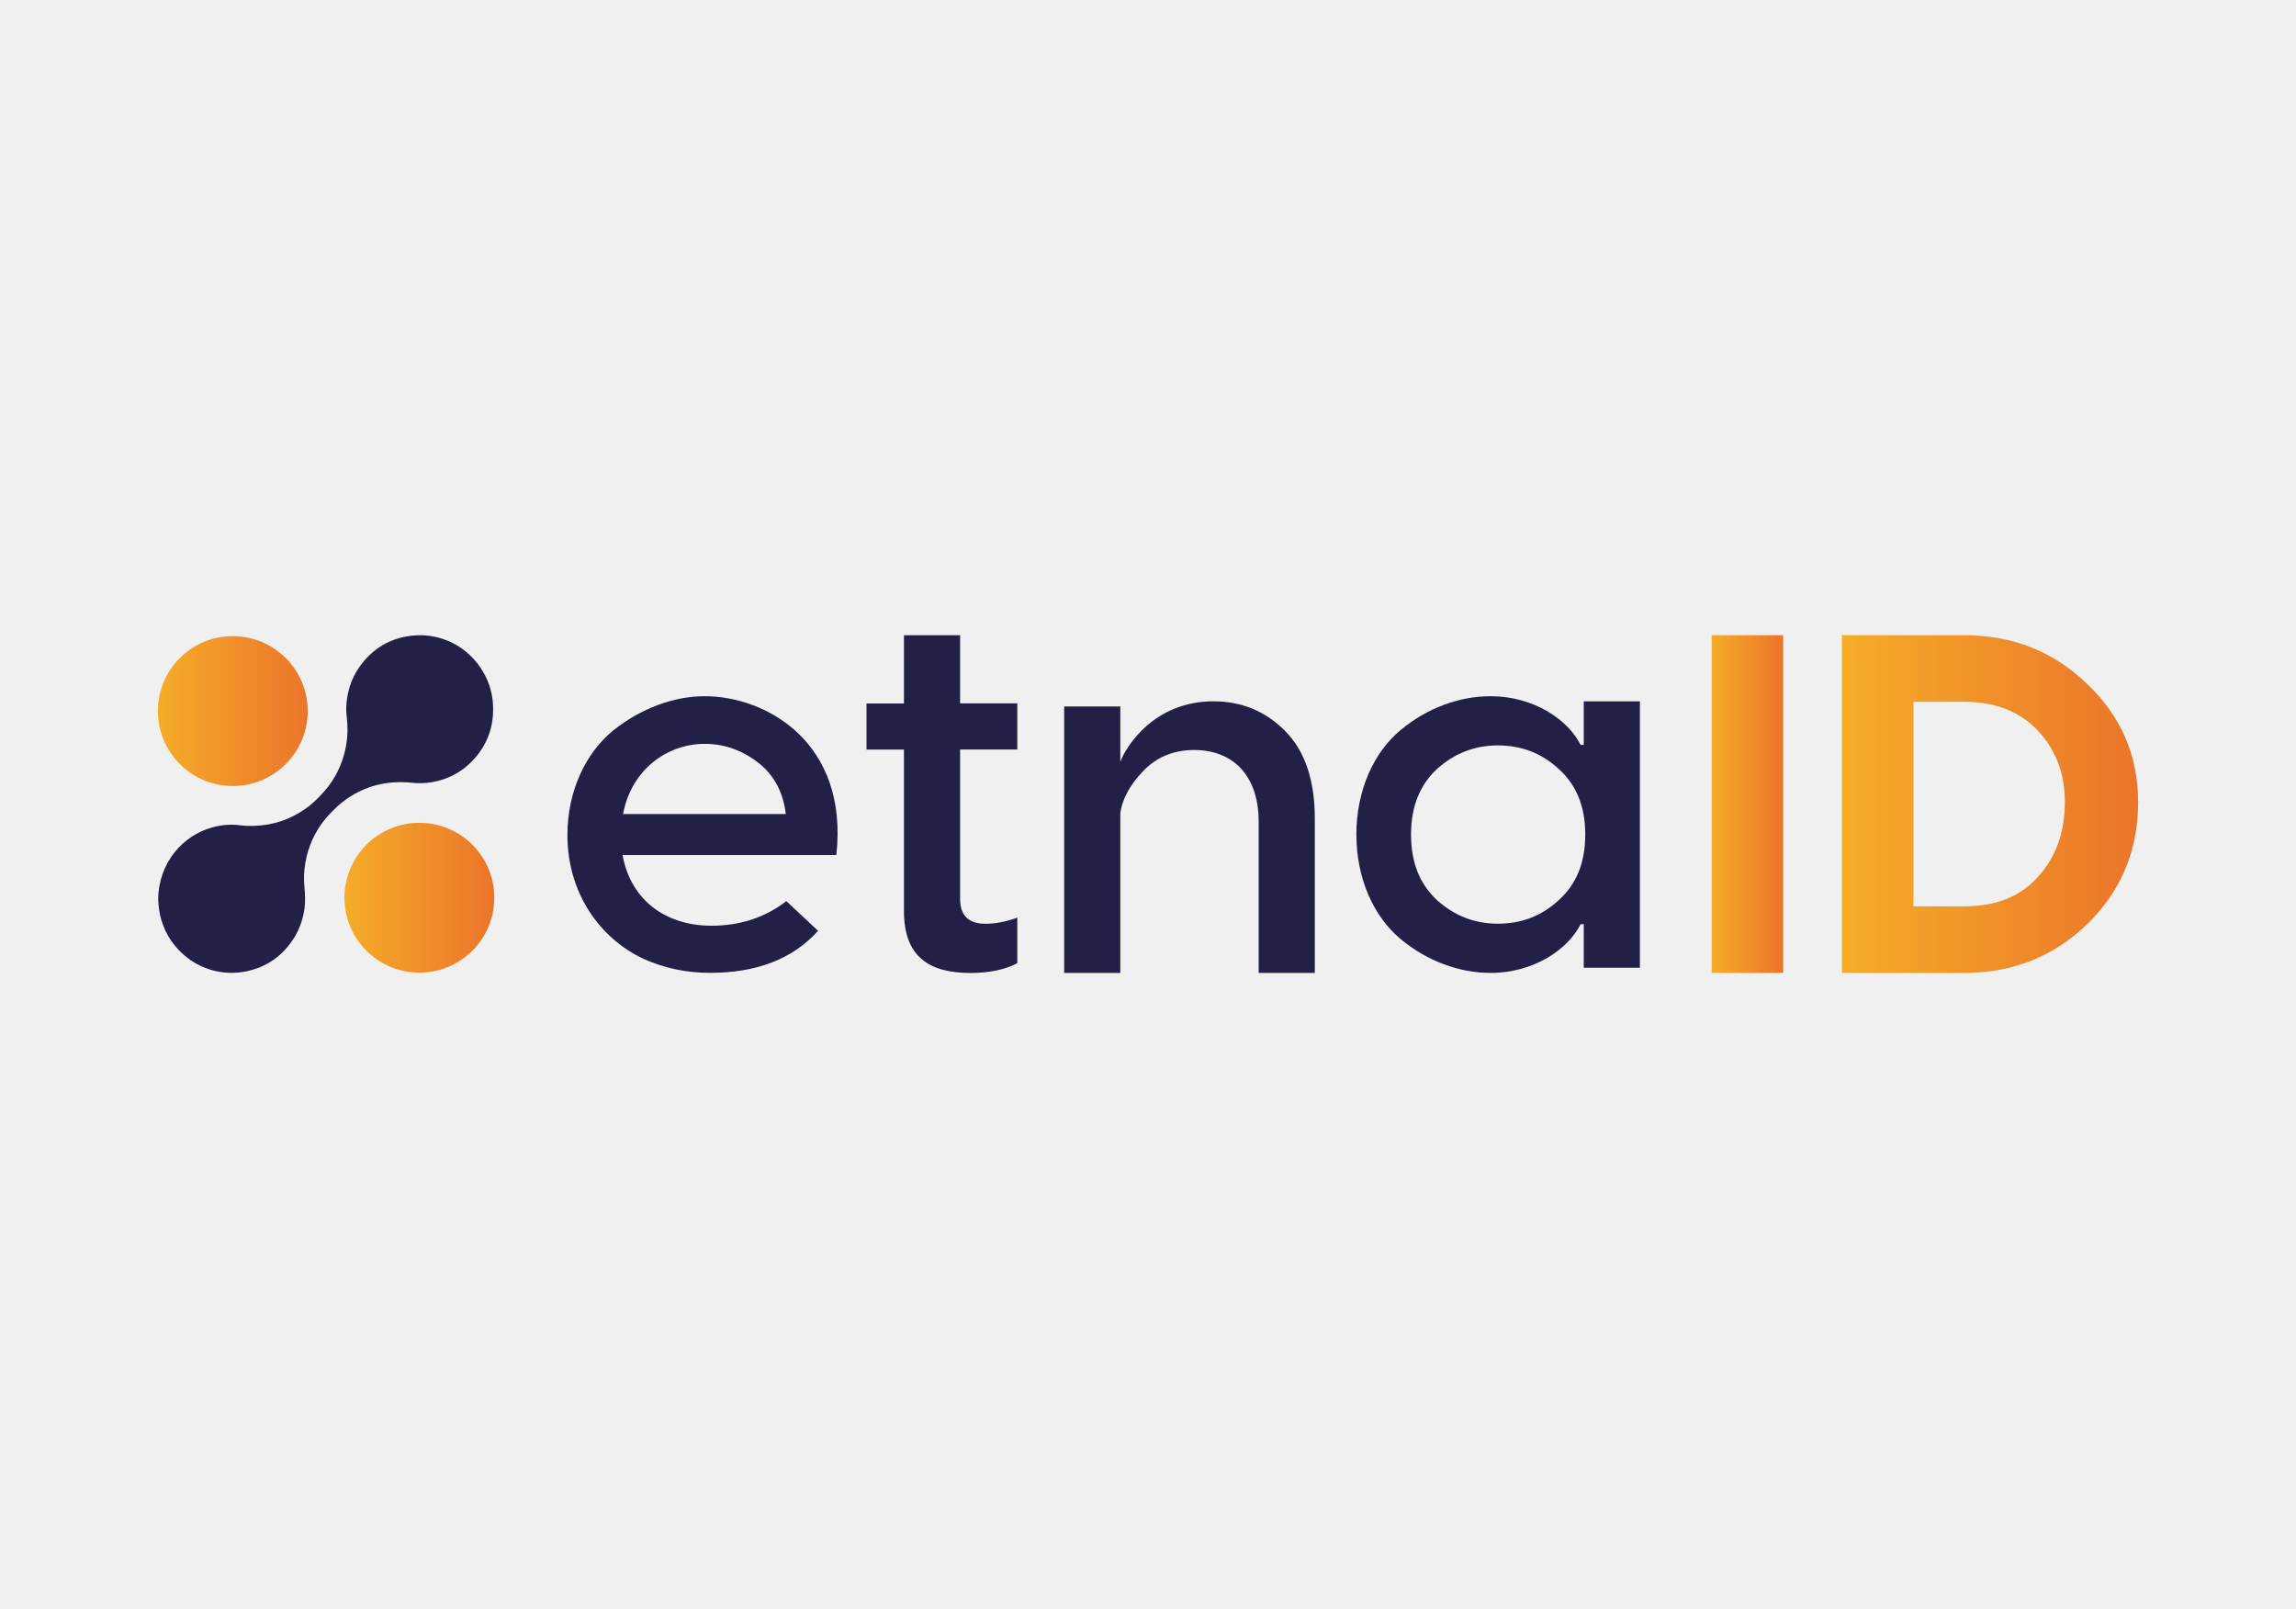
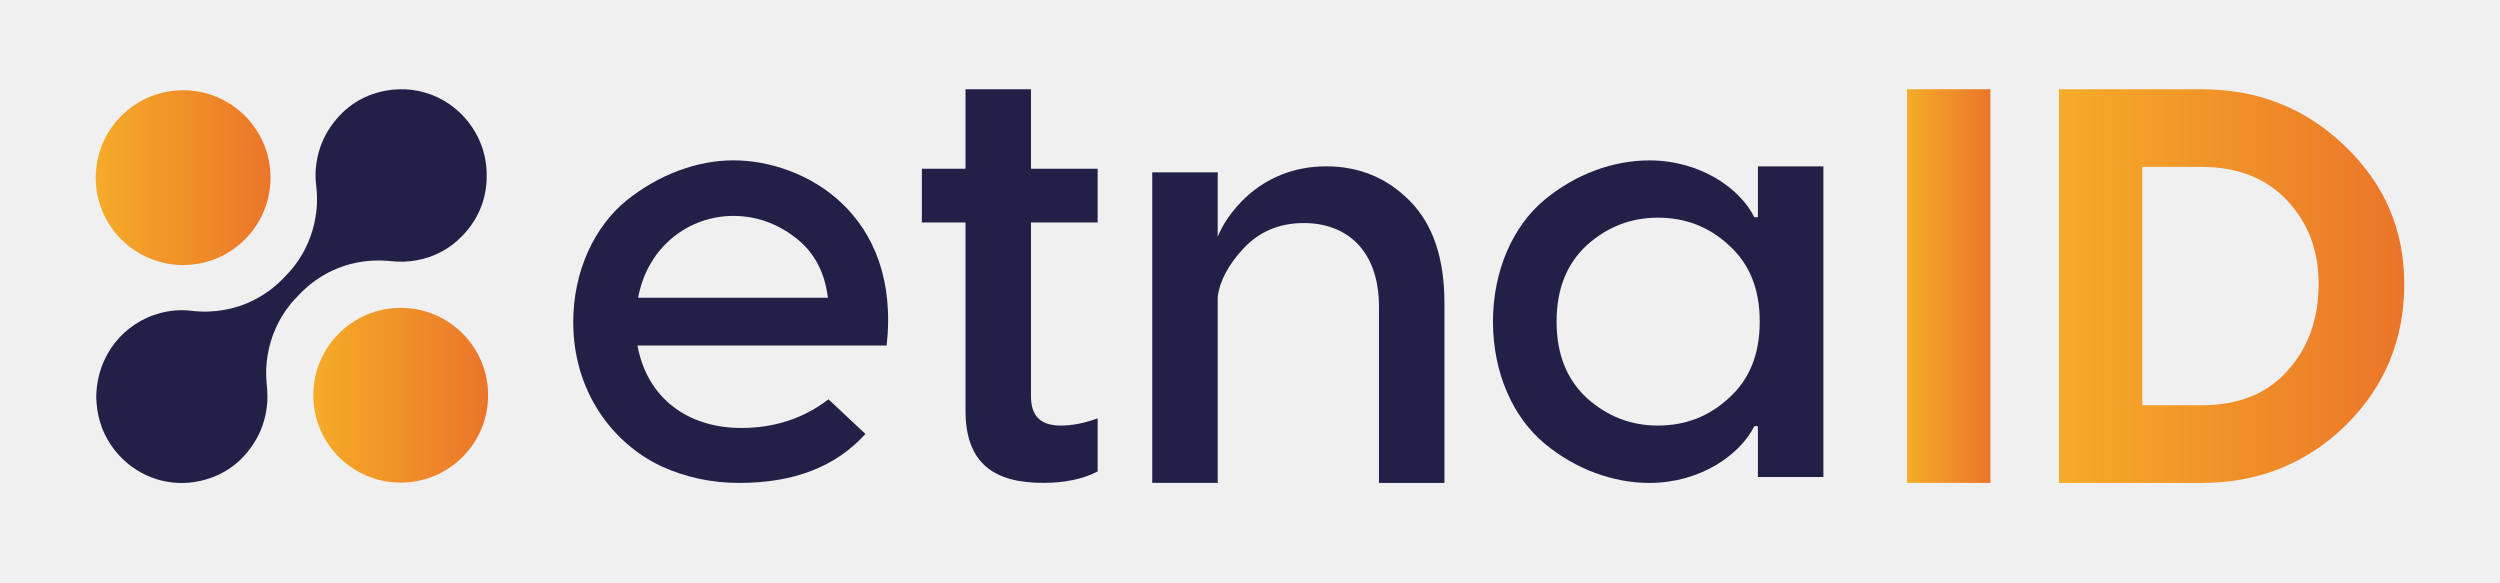
- <svg xmlns="http://www.w3.org/2000/svg" version="1.1" id="Livello_1" x="0px" y="0px" viewBox="0 0 350.82 245.72" style="enable-background:new 0 0 350.82 245.72;" xml:space="preserve">
+ <svg xmlns="http://www.w3.org/2000/svg" version="1.1" id="Livello_1" x="0px" y="0px" viewBox="0 0 497.18 115.91" style="enable-background:new 0 0 497.18 115.91;" xml:space="preserve">
  <style type="text/css">
- 	.st0{fill:#A2A2AA;}
- 	.st1{fill:#232047;}
- 	.st2{fill:url(#SVGID_1_);}
- 	.st3{fill:url(#SVGID_00000117658025261070907000000003829482764002471819_);}
- 	.st4{fill:url(#SVGID_00000181086221746982918310000009942811606086136511_);}
- 	.st5{fill:url(#SVGID_00000094613775904624190490000007914011977027083423_);}
- 	.st6{fill:none;stroke:#232047;stroke-miterlimit:10;}
- 	.st7{fill:url(#SVGID_00000160888814343643931450000015233564188375863210_);}
- 	.st8{fill:url(#SVGID_00000152224467356905704220000016012150076286167952_);}
- 	.st9{fill:none;stroke:url(#SVGID_00000140700711529409214170000013496823364392430478_);stroke-miterlimit:10;}
- 	.st10{fill:none;stroke:url(#SVGID_00000058560167776559671460000004407803525843851447_);stroke-miterlimit:10;}
- 	.st11{fill:none;stroke:url(#SVGID_00000171691326344353891490000012804746922946071197_);stroke-miterlimit:10;}
- 	.st12{fill:none;stroke:url(#SVGID_00000040555491117370508590000005677919208830844054_);stroke-miterlimit:10;}
- 	.st13{fill:#2763AD;}
- 	.st14{fill:url(#SVGID_00000005987436128164486140000001244750344807140264_);}
- 	.st15{fill:url(#SVGID_00000145029652076215596820000003566133110357273216_);}
- 	.st16{fill:none;stroke:#008CCD;stroke-miterlimit:10;}
- 	.st17{fill:url(#SVGID_00000065065715366001303490000013887330173592020386_);}
- 	.st18{fill:url(#SVGID_00000104678834710185865100000008303085308972651654_);}
- 	.st19{fill:url(#SVGID_00000005235957296680739000000003966696984537823910_);}
- 	.st20{fill:url(#SVGID_00000062881159573178758040000013290733716673542324_);}
- 	.st21{fill:#232047;stroke:#232047;stroke-miterlimit:10;}
- 	.st22{fill:url(#SVGID_00000162311572961860262060000009210507620066346934_);}
- 	.st23{fill:url(#SVGID_00000117672541766578890670000000377352366208814213_);}
- 	.st24{fill:url(#SVGID_00000098186263756301328390000001075872632120984755_);}
- 	.st25{fill:url(#SVGID_00000155841292587064059470000004703080475282625958_);}
- 	.st26{fill:url(#SVGID_00000145737020856195703690000013866154911305403014_);}
- 	.st27{fill:url(#SVGID_00000173844202089375090740000006851173008488382611_);}
- 	.st28{fill:url(#SVGID_00000013161130619349528750000006238013820428588973_);}
- 	.st29{fill:url(#SVGID_00000147181974423293083070000005145953654274722491_);}
- 	.st30{fill:none;stroke:#2763AD;stroke-miterlimit:10;}
- 	.st31{fill:#232047;stroke:#FFFFFF;stroke-width:0.5;stroke-miterlimit:10;}
- 	
- 		.st32{fill:url(#SVGID_00000031898835770180042470000009092034064179677119_);stroke:#FFFFFF;stroke-width:0.5;stroke-miterlimit:10;}
- 	
- 		.st33{fill:url(#SVGID_00000114046204526957242810000001930187799296428688_);stroke:#FFFFFF;stroke-width:0.5;stroke-miterlimit:10;}
- 	
- 		.st34{fill:url(#SVGID_00000026150633281340016810000000245647622992153493_);stroke:#FFFFFF;stroke-width:0.5;stroke-miterlimit:10;}
- 	
- 		.st35{fill:url(#SVGID_00000067238126203540041970000005685544377255118772_);stroke:#FFFFFF;stroke-width:0.5;stroke-miterlimit:10;}
- 	.st36{fill:none;stroke:#000000;stroke-miterlimit:10;}
- 	.st37{fill:#F49900;}
- 	.st38{fill:#FFFFFF;}
- 	.st39{fill:url(#SVGID_00000011748036795260820940000003405867672083868313_);}
- 	.st40{fill:url(#SVGID_00000181063488744115442640000000209551078911049349_);}
- 	.st41{fill:url(#SVGID_00000079482815046212497440000011737877189508331445_);}
- 	.st42{fill:url(#SVGID_00000114042730867181793280000017502994816190262420_);}
- 	.st43{stroke:#000000;stroke-miterlimit:10;}
- 	.st44{fill:#FFFFFF;stroke:#FFFFFF;stroke-miterlimit:10;}
- 	.st45{fill:url(#SVGID_00000172409958061498546290000012311422092118326960_);}
- 	.st46{fill:url(#SVGID_00000039820809648213270380000007537460501811260602_);}
- 	.st47{fill:url(#SVGID_00000128455981881571454630000002944516103303491006_);}
- 	.st48{fill:url(#SVGID_00000181046729148847891160000000708302529175261583_);}
- 	.st49{fill:url(#SVGID_00000068658856339889068380000012319412484482226306_);}
- 	.st50{fill:url(#SVGID_00000145739280645694970470000000594040941699101079_);}
- 	.st51{fill:url(#SVGID_00000079488197416389349610000017290066219985081219_);}
- 	.st52{fill:url(#SVGID_00000155845174663369846450000011403231759143630472_);}
- 	.st53{fill:url(#SVGID_00000155831410832897765280000012500450047543728000_);}
- 	.st54{fill:url(#SVGID_00000033329544147364799200000011388650779998914723_);}
- 	.st55{fill:url(#SVGID_00000121252581303174524160000009933108293284800642_);}
- 	.st56{fill:url(#SVGID_00000098920573874308324600000012415843153182732202_);}
- 	.st57{fill:url(#SVGID_00000003807155504388680660000014876237898018907035_);}
- 	.st58{fill:url(#SVGID_00000135679876996247545680000003746362829747168917_);}
- 	.st59{fill:#9D9D9C;}
- 	.st60{fill:#9B9B9A;}
- 	.st61{fill:none;stroke:#FFFFFF;stroke-miterlimit:10;}
- 	.st62{fill:url(#SVGID_00000181774046134910401710000002016893555054301119_);}
- 	.st63{fill:url(#SVGID_00000173850619056585316850000005798804648689894786_);}
- 	.st64{clip-path:url(#SVGID_00000170237167024821756090000011225997508051426993_);}
- 	.st65{opacity:0.4;}
- 	.st66{fill:none;}
- 	.st67{fill:#636363;}
- 	.st68{fill:#E6E6E6;}
- 	.st69{fill:#ABABAB;}
- 	.st70{fill:#D4D4D4;}
- 	.st71{fill:#F7F7F7;}
- 	.st72{fill:#DBDCDA;}
- 	.st73{fill:#0E061D;}
- 	.st74{fill:#201D41;}
- 	.st75{fill:#253165;}
- 	.st76{fill:url(#SVGID_00000051381755784176409440000012202336830323338891_);}
- 	.st77{fill:url(#SVGID_00000169545682411060625800000017152736631322642855_);}
- 	.st78{fill:url(#SVGID_00000008847363061827410620000010346118818498538928_);}
- 	.st79{fill:url(#SVGID_00000132801858134838658470000011147520588534556292_);}
- 	.st80{fill:#272154;}
- 	.st81{fill:url(#SVGID_00000108269112353401561400000018289676302487903644_);}
- 	.st82{fill:url(#SVGID_00000134939546458379813370000008931378316711101315_);}
- 	.st83{fill:url(#SVGID_00000011024222424742591730000005553188467946345882_);}
- 	.st84{fill:url(#SVGID_00000087393314469931119510000017373478911573342887_);}
- 	.st85{fill:url(#SVGID_00000144328810088485459800000011557172332710766777_);}
- 	.st86{fill:url(#SVGID_00000144304650492702485810000017609519093042699925_);}
- 	.st87{fill:url(#SVGID_00000178922381186922259920000007780671209272455810_);}
- 	.st88{fill:url(#SVGID_00000156548013213274711270000017186768144474070713_);}
- 	.st89{clip-path:url(#SVGID_00000091694782700759664090000015351736837088183218_);}
- 	.st90{fill:url(#SVGID_00000182488232346384957220000008666698170916532411_);}
- 	.st91{fill:url(#SVGID_00000134238470963695982620000000475018395147826110_);}
- 	.st92{fill:url(#SVGID_00000005970146626134755760000007884750954006421438_);}
- 	.st93{fill:url(#SVGID_00000013883693979217082880000005696821108246028444_);}
- 	.st94{fill:url(#SVGID_00000079475778222225244960000010208263451867483520_);}
- 	.st95{fill:url(#SVGID_00000021111097308868010530000008623217694844353189_);}
- 	.st96{fill:url(#SVGID_00000062876268018136803230000011085245318891873702_);}
- 	.st97{fill:url(#SVGID_00000009577380726821351920000001577890789292861619_);}
- 	.st98{fill:url(#SVGID_00000058591341626492147430000002171445901112369585_);}
- 	.st99{fill:url(#SVGID_00000139253260764017261560000014999032161245486997_);}
- 	.st100{fill:url(#SVGID_00000007424329339069311070000018203700984148471726_);}
- 	.st101{fill:url(#SVGID_00000131363555572299757060000011402904415631636132_);}
- 	.st102{fill:url(#SVGID_00000147924399289667726090000002015693204558947481_);}
- 	.st103{fill:url(#SVGID_00000173863062780901566560000007117848420477202576_);}
- 	.st104{fill:url(#SVGID_00000142890668330771598520000011145575862884764322_);}
- 	.st105{fill:url(#SVGID_00000046335728836093879790000007692234017772526244_);}
- 	.st106{fill:url(#SVGID_00000057843981692615071840000009671162958609994383_);}
- 	.st107{fill:url(#SVGID_00000002358784776073868710000016981807484228059542_);}
- 	.st108{fill:url(#SVGID_00000101784741489362910130000006671240921766995893_);}
- 	.st109{fill:url(#SVGID_00000117651810580190734480000001827164219334912696_);}
- 	.st110{fill:url(#SVGID_00000178893608937472974300000011391166608374835079_);}
- 	.st111{fill:url(#SVGID_00000148639614809220865410000009233136416140970639_);}
- 	.st112{fill:url(#SVGID_00000182522449760736995410000010431225229177100176_);}
- 	.st113{fill:url(#SVGID_00000011015860991875824280000003319061285655646397_);}
- 	.st114{fill:url(#SVGID_00000084495154780492602770000012192676999953701517_);}
- 	.st115{fill:url(#SVGID_00000062190265893029424440000014141482676577724078_);}
- 	.st116{fill:url(#SVGID_00000044174246055619460050000006252523579878885508_);}
- 	.st117{fill:url(#SVGID_00000032644304195068078580000016261536979038793890_);}
- 	.st118{fill:url(#SVGID_00000155856849911760597100000011344733534830020018_);}
- 	.st119{fill:url(#SVGID_00000108308743575430760260000008394631374190378639_);}
- 	.st120{fill:url(#SVGID_00000144322105217724398890000011336616411506410422_);}
- 	.st121{fill:url(#SVGID_00000160908605303105725870000017431664767334855347_);}
- 	.st122{fill:url(#SVGID_00000138570961645047875660000008152276409698803621_);}
- 	.st123{fill:url(#SVGID_00000145761845332125444020000009503318013061907079_);}
- 	.st124{fill:url(#SVGID_00000178899019750830076150000008608715421080658622_);}
- 	.st125{fill:url(#SVGID_00000101799361147082418330000011643850969054844332_);}
- 	.st126{fill:url(#SVGID_00000070119936058248440280000000530614795473240710_);}
- 	.st127{fill:url(#SVGID_00000151517556881641526850000014143049492586789294_);}
- 	.st128{fill:url(#SVGID_00000172419638064175383690000003085662016485649550_);}
- 	.st129{fill:url(#SVGID_00000063615985608140548060000009044621472084171656_);}
- 	.st130{fill:url(#SVGID_00000157278128317687725350000009059750000297998727_);}
- 	.st131{fill:url(#SVGID_00000176043793516461234090000011583688589576764299_);}
- 	.st132{fill:url(#SVGID_00000087384313744991947810000010499822739417421237_);}
- 	.st133{fill:url(#SVGID_00000159441880360239103450000010542603468865191086_);}
- 	.st134{fill:url(#SVGID_00000034771387642764455850000004048644256292900539_);}
- 	.st135{fill:url(#SVGID_00000163040734273384115820000005547068652465921421_);}
- 	.st136{fill:url(#SVGID_00000027580727449243339950000007936847881059612822_);}
- 	.st137{fill:url(#SVGID_00000078016831244077642180000006189212551972581774_);}
- 	.st138{fill:url(#SVGID_00000093889601447034320760000003057056598442078892_);}
- 	.st139{fill:url(#SVGID_00000081635000547162420860000009021194933012581816_);}
- 	.st140{fill:url(#SVGID_00000108311536396152814320000013302281832586805172_);}
- 	.st141{fill:url(#SVGID_00000178182655802752049150000002641727533817594014_);}
- 	.st142{fill:url(#SVGID_00000096051416592161778960000016859581715214444728_);}
- 	.st143{fill:url(#SVGID_00000124160923819855152050000003435134913037877926_);}
- 	.st144{fill:url(#SVGID_00000150796597285259942010000016384411845721422730_);}
- 	.st145{fill:url(#SVGID_00000095319388154319852830000001509575548590401720_);}
- 	.st146{fill:url(#SVGID_00000078015083485589294340000015977603640426103219_);}
- 	.st147{fill:url(#SVGID_00000136374472553390602680000013104336295235786906_);}
- 	.st148{fill:url(#SVGID_00000057864033769859497670000008587317887486293424_);}
- 	.st149{fill:url(#SVGID_00000088108972220723663830000006094304935359885196_);}
- 	.st150{fill:url(#SVGID_00000008831234532770672530000004789825443620908442_);}
- 	.st151{fill:url(#SVGID_00000060022574912355461520000013913739659618988718_);}
- 	.st152{fill:url(#SVGID_00000012456961175641929560000009652686331518625180_);}
- 	.st153{fill:url(#SVGID_00000091699861092969322770000006066300772538008737_);}
+ 	.st0{fill:#232047;}
+ 	.st1{fill:url(#SVGID_1_);}
+ 	.st2{fill:url(#SVGID_00000137105590030749206080000017972388735083613116_);}
+ 	.st3{fill:url(#SVGID_00000098222935259553767280000003557927504018722944_);}
+ 	.st4{fill:url(#SVGID_00000026867617625195999970000015909112118534587057_);}
</style>
  <g>
-     <g>
-       <path class="st1" d="M24.17,137.45c0.05-5.65,3.78-9.81,8.29-11.03c1.32-0.36,2.67-0.5,4.03-0.34c0.79,0.1,1.58,0.14,2.37,0.11    c2.88-0.09,5.5-0.97,7.85-2.64c0.71-0.5,1.35-1.08,1.96-1.7c0.58-0.58,1.13-1.19,1.62-1.85c1.34-1.82,2.2-3.85,2.59-6.07    c0.26-1.48,0.28-2.97,0.09-4.46c-0.11-0.9-0.08-1.79,0.05-2.68c0.26-1.82,0.9-3.49,1.97-4.98c1.73-2.41,4.04-3.96,6.95-4.53    c4.96-0.98,9.68,1.39,12.01,5.61c0.8,1.44,1.26,2.99,1.37,4.64c0.22,3.39-0.83,6.33-3.18,8.77c-1.65,1.71-3.67,2.77-6.03,3.2    c-1.08,0.19-2.16,0.22-3.25,0.1c-3.31-0.34-6.41,0.3-9.26,2.06c-0.98,0.61-1.87,1.34-2.68,2.16c-0.48,0.49-0.96,0.98-1.38,1.52    c-1.51,1.91-2.46,4.07-2.88,6.47c-0.22,1.27-0.27,2.55-0.14,3.84c0.1,1.03,0.15,2.05,0.02,3.08c-0.22,1.63-0.73,3.16-1.6,4.56    c-1.67,2.68-4.04,4.4-7.12,5.09c-3.93,0.88-7.92-0.42-10.61-3.32c-1.58-1.71-2.55-3.73-2.9-6.04    C24.23,138.47,24.2,137.91,24.17,137.45z" />
-       <linearGradient id="SVGID_1_" gradientUnits="userSpaceOnUse" x1="52.629" y1="137.165" x2="75.536" y2="137.165">
-         <stop offset="0" style="stop-color:#F5AC28" />
-         <stop offset="1" style="stop-color:#EB752A" />
-       </linearGradient>
-       <circle class="st2" cx="64.08" cy="137.17" r="11.45" />
-       <linearGradient id="SVGID_00000159429202479096368590000014017720612642682509_" gradientUnits="userSpaceOnUse" x1="24.113" y1="108.649" x2="47.02" y2="108.649">
-         <stop offset="0" style="stop-color:#F5AC28" />
-         <stop offset="1" style="stop-color:#EB752A" />
-       </linearGradient>
-       <circle style="fill:url(#SVGID_00000159429202479096368590000014017720612642682509_);" cx="35.57" cy="108.65" r="11.45" />
-     </g>
-     <g>
-       <path class="st1" d="M107.68,106.38c9.38,0,22.01,7.05,20.11,24.27H95.12c1.27,6.97,6.68,10.8,13.59,10.8    c4.37,0,8.19-1.25,11.44-3.76l4.85,4.54c-3.89,4.31-9.38,6.42-16.53,6.42c-3.58,0-6.99-0.7-10.25-2.19    c-6.44-3.05-11.52-9.87-11.52-18.87c0-6.81,2.86-12.61,6.99-15.97C97.9,108.26,102.91,106.38,107.68,106.38z M107.68,113.66    c-5.72,0-11.21,3.91-12.48,10.73h24.87c-0.4-3.37-1.83-6.03-4.29-7.91C113.32,114.6,110.62,113.66,107.68,113.66z" />
-       <path class="st1" d="M155.44,107.48v7.05h-8.74v22.78c0,2.58,1.27,3.84,3.89,3.84c1.51,0,3.1-0.31,4.85-0.94v6.97    c-1.99,1.02-4.37,1.49-7.15,1.49c-6.36,0-10.17-2.51-10.17-9.47v-24.66h-5.72v-7.05h5.72V97.06h8.58v10.41H155.44z" />
-       <path class="st1" d="M185.4,107.16c4.29,0,7.95,1.49,10.97,4.54c3.02,3.05,4.53,7.52,4.53,13.39v23.57h-8.58v-23.1    c0-7.28-4.13-10.96-9.85-10.96c-3.18,0-5.8,1.1-7.87,3.29c-1.99,2.11-3.18,4.31-3.42,6.42v24.35h-8.58v-40.71h8.58v8.46    C172.05,114.05,176.34,107.16,185.4,107.16z" />
-       <path class="st1" d="M227.76,148.66c-4.77,0-9.7-1.8-13.75-5.17c-4.05-3.37-6.76-9.16-6.76-15.97c0-6.81,2.7-12.61,6.76-15.97    c4.05-3.37,8.98-5.17,13.75-5.17c6.6,0,11.84,3.6,13.75,7.44h0.48v-6.66h8.58v40.71h-8.58v-6.65h-0.48    C239.6,145.06,234.35,148.66,227.76,148.66z M228.87,141.14c3.58,0,6.68-1.17,9.3-3.6c2.7-2.43,4.05-5.72,4.05-10.02    c0-4.31-1.35-7.59-4.05-10.02c-2.62-2.43-5.72-3.6-9.3-3.6c-3.5,0-6.6,1.17-9.3,3.6c-2.62,2.43-3.97,5.72-3.97,10.02    c0,4.31,1.35,7.59,3.97,10.02C222.27,139.97,225.37,141.14,228.87,141.14z" />
-     </g>
-     <g>
-       <linearGradient id="SVGID_00000056418219222201224580000010655914032599293360_" gradientUnits="userSpaceOnUse" x1="261.541" y1="122.862" x2="272.464" y2="122.862">
-         <stop offset="0" style="stop-color:#F5AC28" />
-         <stop offset="1" style="stop-color:#EB752A" />
-       </linearGradient>
-       <path style="fill:url(#SVGID_00000056418219222201224580000010655914032599293360_);" d="M261.54,97.06h10.92v51.6h-10.92V97.06z" />
-       <linearGradient id="SVGID_00000182530449069676716880000002815108717919839165_" gradientUnits="userSpaceOnUse" x1="281.442" y1="122.862" x2="326.705" y2="122.862">
-         <stop offset="0" style="stop-color:#F5AC28" />
-         <stop offset="1" style="stop-color:#EB752A" />
-       </linearGradient>
-       <path style="fill:url(#SVGID_00000182530449069676716880000002815108717919839165_);" d="M281.44,97.06h18.7    c7.41,0,13.69,2.51,18.85,7.52c5.16,4.94,7.71,10.98,7.71,17.99c0,7.3-2.54,13.49-7.71,18.57c-5.16,5.01-11.45,7.52-18.85,7.52    h-18.7V97.06z M292.37,138.49h7.71c4.86,0,8.6-1.47,11.3-4.5c2.77-3.02,4.12-6.86,4.12-11.43c0-4.35-1.35-7.96-4.12-10.91    c-2.77-2.95-6.51-4.42-11.3-4.42h-7.71V138.49z" />
-     </g>
+     <path class="st0" d="M19.14,79.03c0.08-8.58,5.73-14.88,12.58-16.73c2.01-0.54,4.05-0.76,6.12-0.51c1.19,0.14,2.39,0.21,3.59,0.17   c4.37-0.14,8.35-1.48,11.91-4.01c1.07-0.76,2.05-1.64,2.98-2.57c0.88-0.89,1.72-1.8,2.46-2.81c2.04-2.76,3.34-5.84,3.94-9.22   c0.4-2.25,0.42-4.51,0.13-6.77c-0.17-1.36-0.12-2.72,0.07-4.06c0.39-2.76,1.37-5.29,3-7.56c2.62-3.66,6.13-6,10.54-6.88   c7.52-1.49,14.69,2.11,18.22,8.51c1.21,2.19,1.91,4.54,2.07,7.04c0.33,5.14-1.26,9.6-4.83,13.3c-2.51,2.6-5.58,4.21-9.14,4.85   c-1.64,0.3-3.28,0.33-4.94,0.16c-5.03-0.51-9.73,0.45-14.05,3.13c-1.49,0.92-2.83,2.03-4.06,3.28c-0.73,0.75-1.45,1.49-2.1,2.31   c-2.29,2.9-3.74,6.18-4.38,9.82c-0.34,1.93-0.41,3.87-0.22,5.82c0.16,1.56,0.23,3.12,0.03,4.68c-0.33,2.48-1.1,4.8-2.43,6.93   c-2.53,4.06-6.13,6.68-10.8,7.73c-5.96,1.34-12.02-0.64-16.09-5.03c-2.4-2.6-3.87-5.65-4.4-9.16   C19.22,80.58,19.18,79.72,19.14,79.03z" />
+     <linearGradient id="SVGID_1_" gradientUnits="userSpaceOnUse" x1="62.311" y1="78.595" x2="97.065" y2="78.595">
+       <stop offset="0" style="stop-color:#F5AC28" />
+       <stop offset="1" style="stop-color:#EB752A" />
+     </linearGradient>
+     <circle class="st1" cx="79.69" cy="78.6" r="17.38" />
+     <linearGradient id="SVGID_00000143616047899482958750000007232680994048206475_" gradientUnits="userSpaceOnUse" x1="19.047" y1="35.331" x2="53.801" y2="35.331">
+       <stop offset="0" style="stop-color:#F5AC28" />
+       <stop offset="1" style="stop-color:#EB752A" />
+     </linearGradient>
+     <circle style="fill:url(#SVGID_00000143616047899482958750000007232680994048206475_);" cx="36.42" cy="35.33" r="17.38" />
+   </g>
+   <g>
+     <path class="st0" d="M145.83,31.89c14.23,0,33.4,10.69,30.5,36.83h-49.55c1.93,10.57,10.13,16.39,20.62,16.39   c6.63,0,12.42-1.9,17.36-5.7l7.35,6.89c-5.91,6.53-14.23,9.74-25.08,9.74c-5.43,0-10.61-1.07-15.55-3.33   C121.71,88.08,114,77.74,114,64.08c0-10.33,4.34-19.13,10.61-24.23C131,34.74,138.59,31.89,145.83,31.89z M145.83,42.94   c-8.68,0-17,5.94-18.93,16.27h37.74c-0.6-5.11-2.77-9.15-6.51-12C154.39,44.36,150.29,42.94,145.83,42.94z" />
+     <path class="st0" d="M218.29,33.55v10.69h-13.26v34.57c0,3.92,1.93,5.82,5.91,5.82c2.29,0,4.7-0.47,7.35-1.43v10.57   c-3.01,1.54-6.63,2.26-10.85,2.26c-9.65,0-15.43-3.8-15.43-14.37V44.24h-8.68V33.55h8.68v-15.8h13.02v15.8H218.29z" />
+     <path class="st0" d="M263.75,33.08c6.51,0,12.06,2.26,16.64,6.89c4.58,4.63,6.87,11.4,6.87,20.31v35.76h-13.02V60.99   c0-11.05-6.27-16.63-14.95-16.63c-4.82,0-8.8,1.66-11.94,4.99c-3.01,3.21-4.82,6.53-5.18,9.74v36.94h-13.02V34.27h13.02V47.1   C243.49,43.53,250,33.08,263.75,33.08z" />
+     <path class="st0" d="M328.02,96.04c-7.23,0-14.71-2.73-20.86-7.84c-6.15-5.11-10.25-13.9-10.25-24.23   c0-10.33,4.1-19.13,10.25-24.23c6.15-5.11,13.62-7.84,20.86-7.84c10.01,0,17.96,5.46,20.86,11.29h0.72v-10.1h13.02v61.77H349.6   v-10.1h-0.72C345.98,90.57,338.02,96.04,328.02,96.04z M329.7,84.63c5.43,0,10.13-1.78,14.11-5.46c4.1-3.68,6.15-8.67,6.15-15.21   c0-6.53-2.05-11.52-6.15-15.21c-3.98-3.68-8.68-5.46-14.11-5.46c-5.3,0-10.01,1.78-14.11,5.46c-3.98,3.68-6.03,8.67-6.03,15.21   c0,6.53,2.05,11.52,6.03,15.21C319.7,82.85,324.4,84.63,329.7,84.63z" />
+   </g>
+   <g>
+     <linearGradient id="SVGID_00000174564669243997489670000010594038130461497732_" gradientUnits="userSpaceOnUse" x1="379.271" y1="56.895" x2="395.843" y2="56.895">
+       <stop offset="0" style="stop-color:#F5AC28" />
+       <stop offset="1" style="stop-color:#EB752A" />
+     </linearGradient>
+     <path style="fill:url(#SVGID_00000174564669243997489670000010594038130461497732_);" d="M379.27,17.75h16.57v78.28h-16.57V17.75z" />
+     <linearGradient id="SVGID_00000152242750934432597500000015354428214167774133_" gradientUnits="userSpaceOnUse" x1="409.465" y1="56.895" x2="478.138" y2="56.895">
+       <stop offset="0" style="stop-color:#F5AC28" />
+       <stop offset="1" style="stop-color:#EB752A" />
+     </linearGradient>
+     <path style="fill:url(#SVGID_00000152242750934432597500000015354428214167774133_);" d="M409.47,17.75h28.38   c11.24,0,20.77,3.8,28.6,11.41c7.83,7.49,11.69,16.66,11.69,27.29c0,11.07-3.86,20.47-11.69,28.18   c-7.83,7.61-17.37,11.41-28.6,11.41h-28.38V17.75z M426.04,80.6h11.69c7.38,0,13.05-2.24,17.14-6.82c4.2-4.58,6.24-10.4,6.24-17.33   c0-6.6-2.04-12.08-6.24-16.55c-4.2-4.47-9.87-6.71-17.14-6.71h-11.69V80.6z" />
  </g>
</svg>
